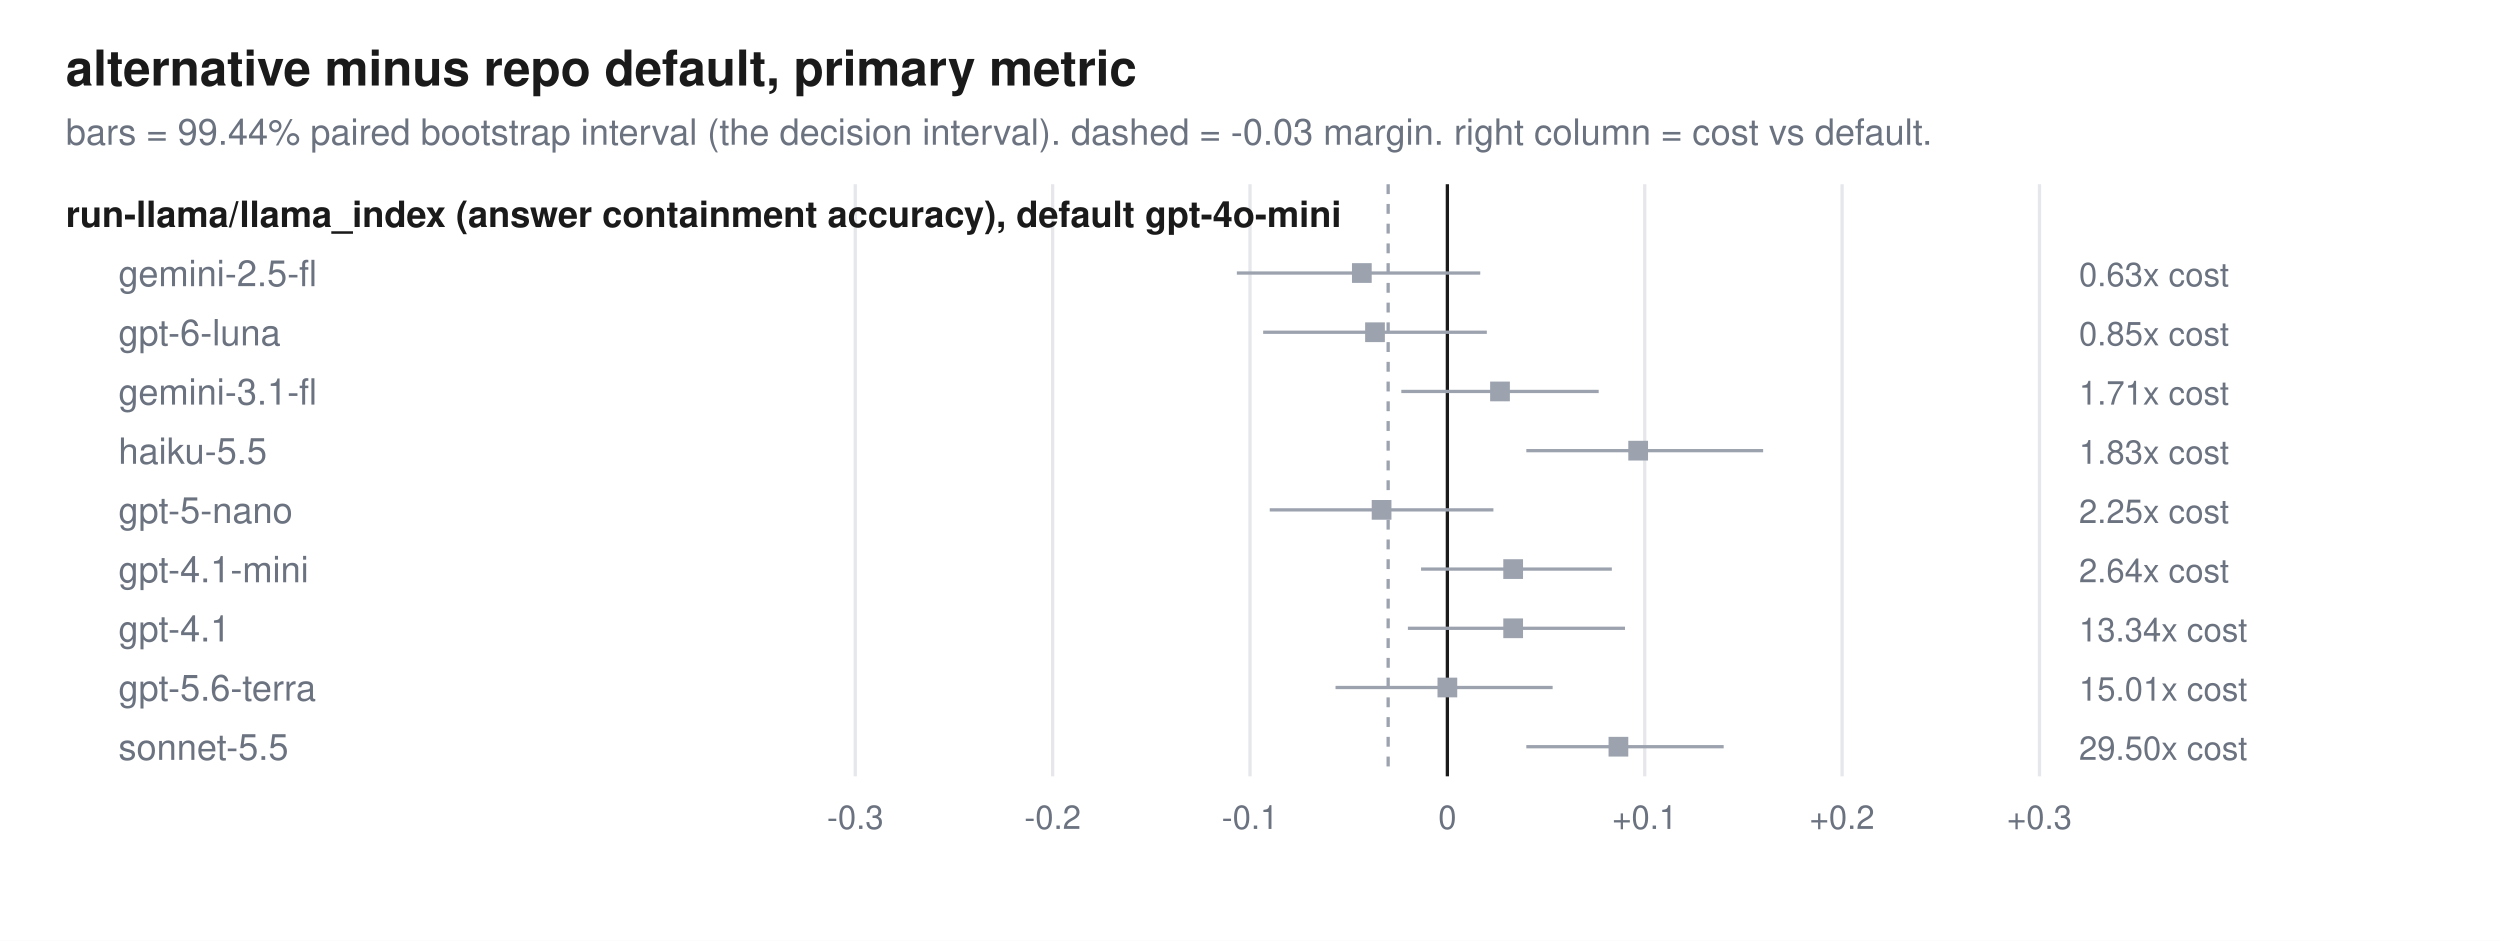
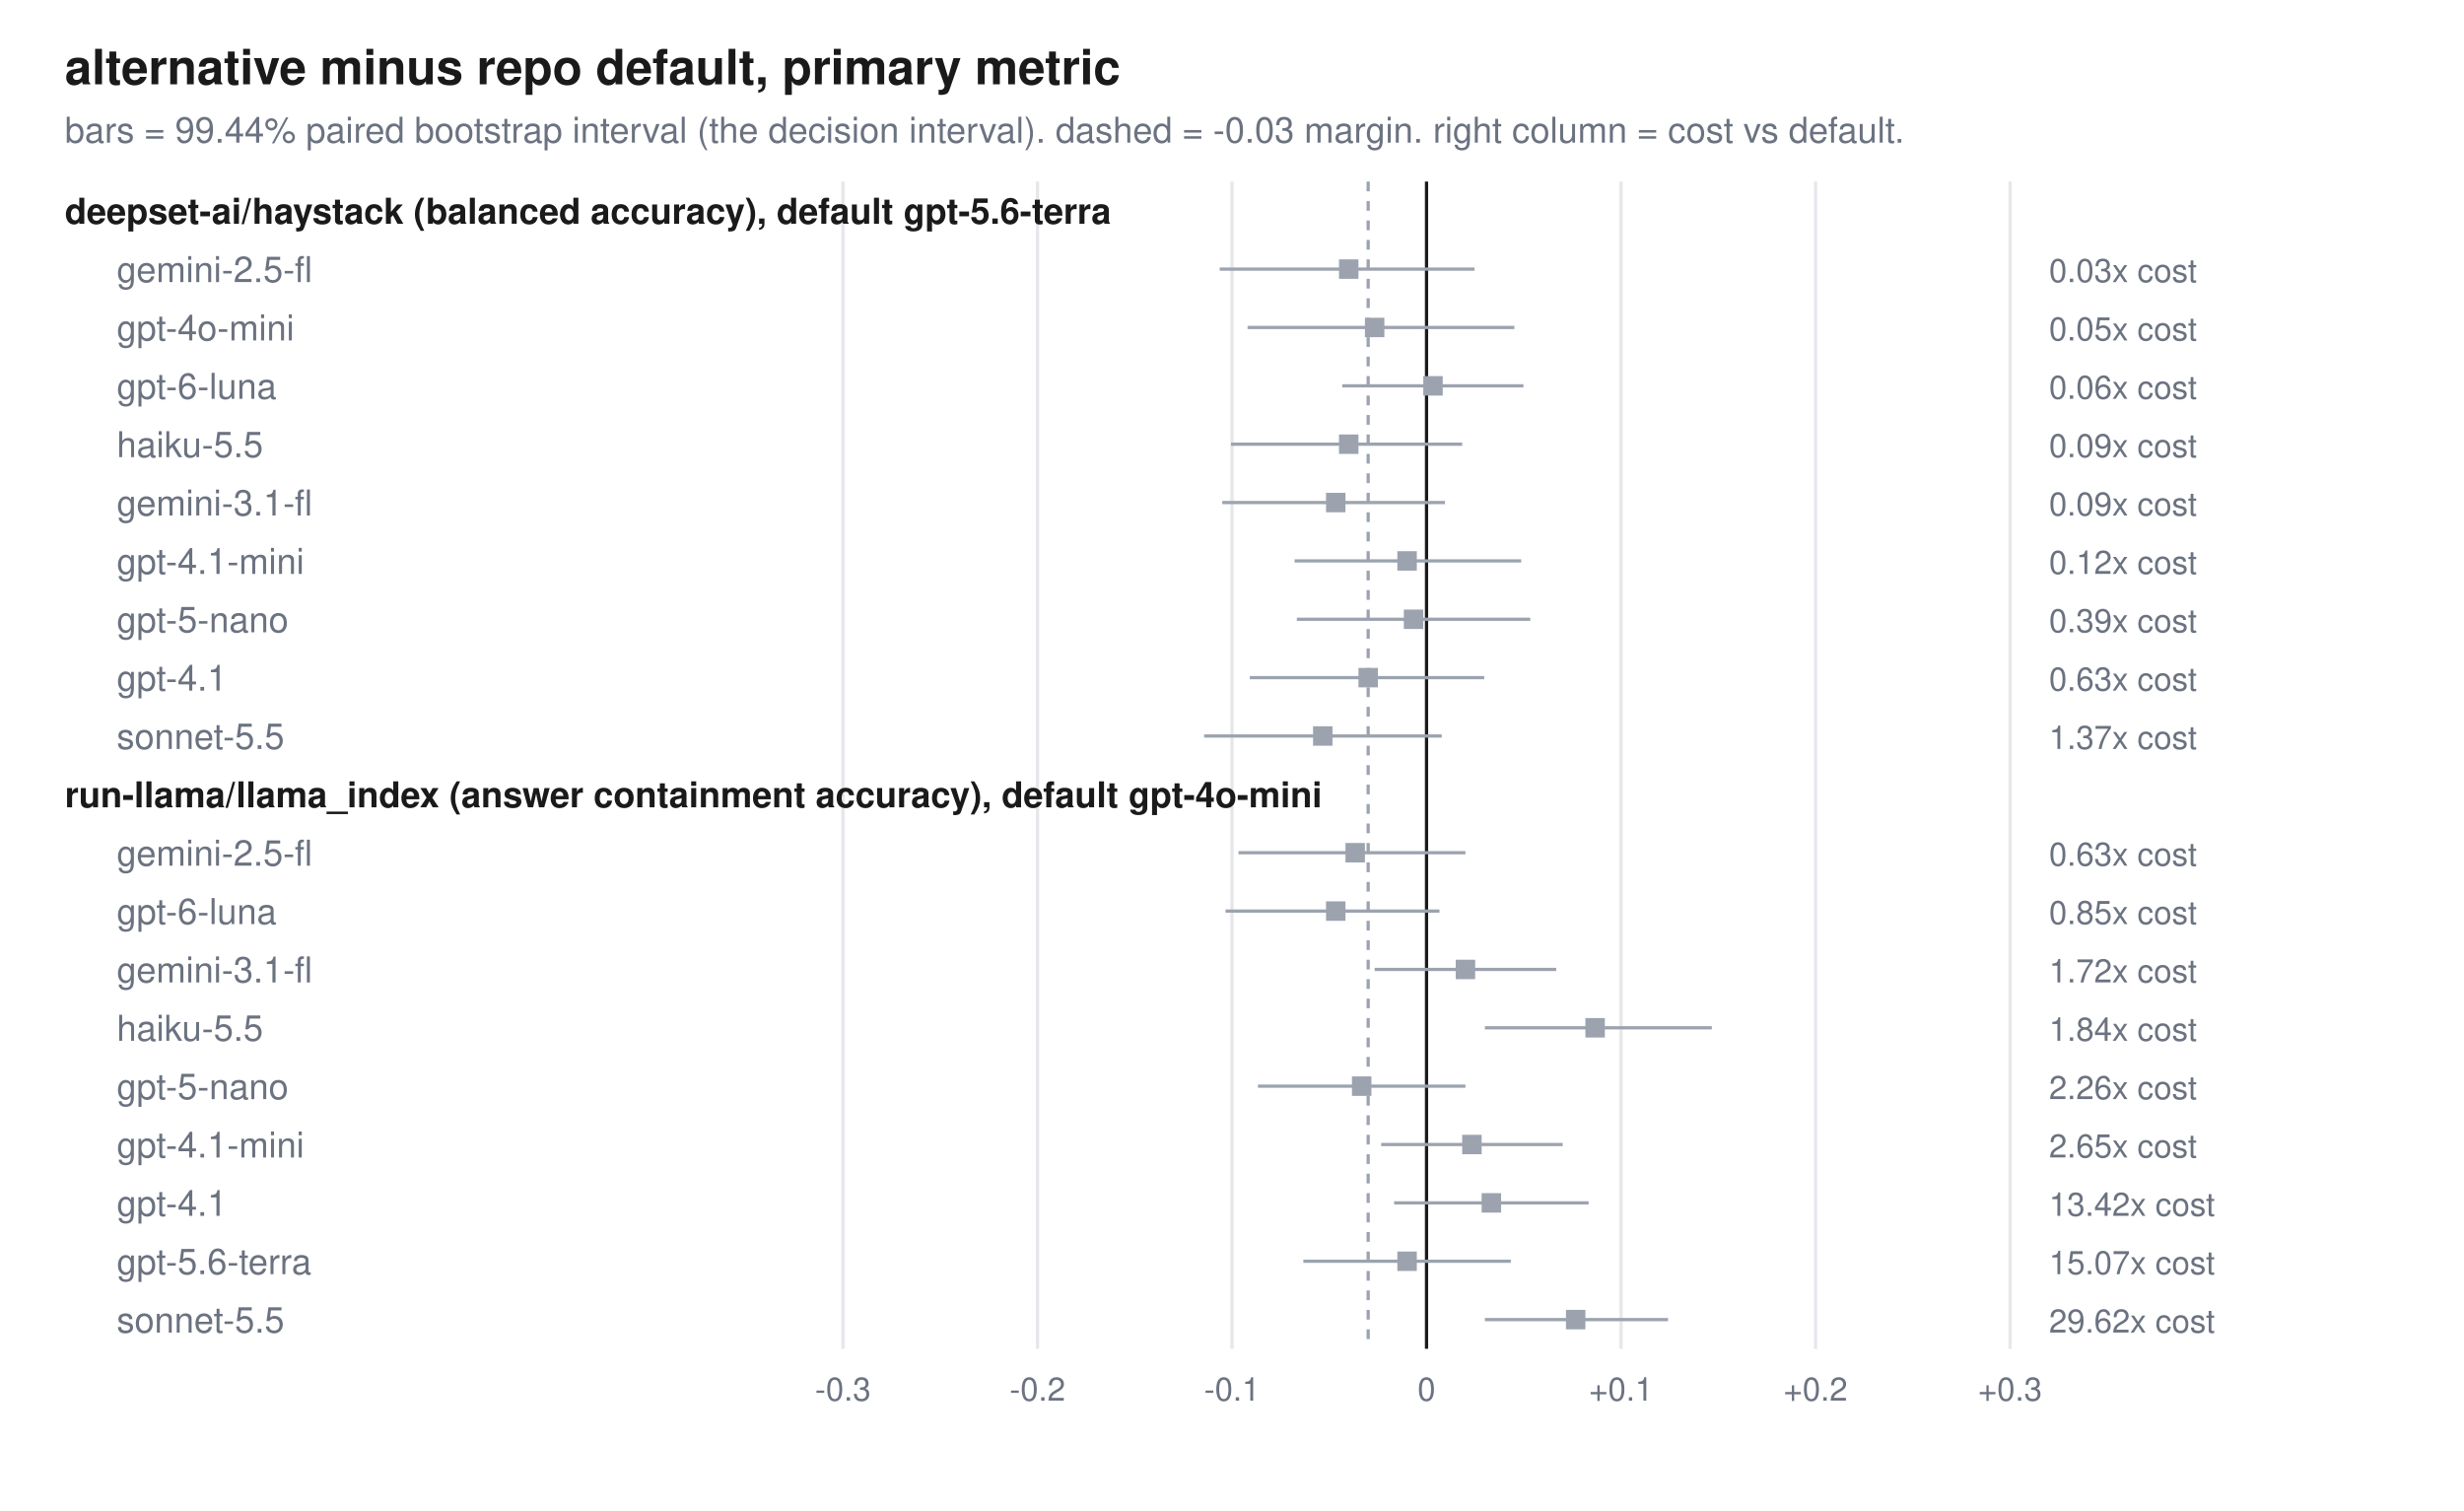
- <svg xmlns="http://www.w3.org/2000/svg" width="760" height="286" viewBox="0 0 760 286">
-   <rect width="760" height="286" fill="#FFFFFF" />
+ <svg xmlns="http://www.w3.org/2000/svg" width="760" height="466" viewBox="0 0 760 466">
+   <rect width="760" height="466" fill="#FFFFFF" />
  <text x="20.0" y="26.0" font-family="Manrope, -apple-system, Helvetica, Arial, sans-serif" font-size="15" font-weight="600" fill="#1A1A1A" text-anchor="start">alternative minus repo default, primary metric</text>
  <text x="20.0" y="44.0" font-family="Manrope, -apple-system, Helvetica, Arial, sans-serif" font-size="11" font-weight="400" fill="#6B7280" text-anchor="start">bars = 99.44% paired bootstrap interval (the decision interval). dashed = -0.03 margin. right column = cost vs default.</text>
-   <line x1="260.0" y1="56.0" x2="260.0" y2="236.0" stroke="#E5E7EB" stroke-width="1" />
-   <text x="260.0" y="252.0" font-family="Manrope, -apple-system, Helvetica, Arial, sans-serif" font-size="10" font-weight="400" fill="#6B7280" text-anchor="middle">-0.3</text>
-   <line x1="320.0" y1="56.0" x2="320.0" y2="236.0" stroke="#E5E7EB" stroke-width="1" />
-   <text x="320.0" y="252.0" font-family="Manrope, -apple-system, Helvetica, Arial, sans-serif" font-size="10" font-weight="400" fill="#6B7280" text-anchor="middle">-0.2</text>
-   <line x1="380.0" y1="56.0" x2="380.0" y2="236.0" stroke="#E5E7EB" stroke-width="1" />
-   <text x="380.0" y="252.0" font-family="Manrope, -apple-system, Helvetica, Arial, sans-serif" font-size="10" font-weight="400" fill="#6B7280" text-anchor="middle">-0.1</text>
-   <line x1="440.0" y1="56.0" x2="440.0" y2="236.0" stroke="#1A1A1A" stroke-width="1" />
-   <text x="440.0" y="252.0" font-family="Manrope, -apple-system, Helvetica, Arial, sans-serif" font-size="10" font-weight="400" fill="#6B7280" text-anchor="middle">0</text>
-   <line x1="500.0" y1="56.0" x2="500.0" y2="236.0" stroke="#E5E7EB" stroke-width="1" />
-   <text x="500.0" y="252.0" font-family="Manrope, -apple-system, Helvetica, Arial, sans-serif" font-size="10" font-weight="400" fill="#6B7280" text-anchor="middle">+0.1</text>
-   <line x1="560.0" y1="56.0" x2="560.0" y2="236.0" stroke="#E5E7EB" stroke-width="1" />
-   <text x="560.0" y="252.0" font-family="Manrope, -apple-system, Helvetica, Arial, sans-serif" font-size="10" font-weight="400" fill="#6B7280" text-anchor="middle">+0.2</text>
-   <line x1="620.0" y1="56.0" x2="620.0" y2="236.0" stroke="#E5E7EB" stroke-width="1" />
-   <text x="620.0" y="252.0" font-family="Manrope, -apple-system, Helvetica, Arial, sans-serif" font-size="10" font-weight="400" fill="#6B7280" text-anchor="middle">+0.3</text>
-   <line x1="422.0" y1="56.0" x2="422.0" y2="236.0" stroke="#9CA3AF" stroke-width="1" stroke-dasharray="3,3" />
-   <text x="20.0" y="69.0" font-family="Manrope, -apple-system, Helvetica, Arial, sans-serif" font-size="11" font-weight="600" fill="#1A1A1A" text-anchor="start">run-llama/llama_index (answer containment accuracy), default gpt-4o-mini</text>
+   <line x1="260.0" y1="56.0" x2="260.0" y2="416.0" stroke="#E5E7EB" stroke-width="1" />
+   <text x="260.0" y="432.0" font-family="Manrope, -apple-system, Helvetica, Arial, sans-serif" font-size="10" font-weight="400" fill="#6B7280" text-anchor="middle">-0.3</text>
+   <line x1="320.0" y1="56.0" x2="320.0" y2="416.0" stroke="#E5E7EB" stroke-width="1" />
+   <text x="320.0" y="432.0" font-family="Manrope, -apple-system, Helvetica, Arial, sans-serif" font-size="10" font-weight="400" fill="#6B7280" text-anchor="middle">-0.2</text>
+   <line x1="380.0" y1="56.0" x2="380.0" y2="416.0" stroke="#E5E7EB" stroke-width="1" />
+   <text x="380.0" y="432.0" font-family="Manrope, -apple-system, Helvetica, Arial, sans-serif" font-size="10" font-weight="400" fill="#6B7280" text-anchor="middle">-0.1</text>
+   <line x1="440.0" y1="56.0" x2="440.0" y2="416.0" stroke="#1A1A1A" stroke-width="1" />
+   <text x="440.0" y="432.0" font-family="Manrope, -apple-system, Helvetica, Arial, sans-serif" font-size="10" font-weight="400" fill="#6B7280" text-anchor="middle">0</text>
+   <line x1="500.0" y1="56.0" x2="500.0" y2="416.0" stroke="#E5E7EB" stroke-width="1" />
+   <text x="500.0" y="432.0" font-family="Manrope, -apple-system, Helvetica, Arial, sans-serif" font-size="10" font-weight="400" fill="#6B7280" text-anchor="middle">+0.1</text>
+   <line x1="560.0" y1="56.0" x2="560.0" y2="416.0" stroke="#E5E7EB" stroke-width="1" />
+   <text x="560.0" y="432.0" font-family="Manrope, -apple-system, Helvetica, Arial, sans-serif" font-size="10" font-weight="400" fill="#6B7280" text-anchor="middle">+0.2</text>
+   <line x1="620.0" y1="56.0" x2="620.0" y2="416.0" stroke="#E5E7EB" stroke-width="1" />
+   <text x="620.0" y="432.0" font-family="Manrope, -apple-system, Helvetica, Arial, sans-serif" font-size="10" font-weight="400" fill="#6B7280" text-anchor="middle">+0.3</text>
+   <line x1="422.0" y1="56.0" x2="422.0" y2="416.0" stroke="#9CA3AF" stroke-width="1" stroke-dasharray="3,3" />
+   <text x="20.0" y="69.0" font-family="Manrope, -apple-system, Helvetica, Arial, sans-serif" font-size="11" font-weight="600" fill="#1A1A1A" text-anchor="start">deepset-ai/haystack (balanced accuracy), default gpt-5.6-terra</text>
  <text x="36.0" y="87.0" font-family="Manrope, -apple-system, Helvetica, Arial, sans-serif" font-size="11" font-weight="400" fill="#6B7280" text-anchor="start">gemini-2.5-fl</text>
-   <line x1="376.0" y1="83.0" x2="450.0" y2="83.0" stroke="#9CA3AF" stroke-width="1" />
-   <rect x="411.0" y="80.0" width="6" height="6" fill="#9CA3AF" />
-   <text x="632.0" y="87.0" font-family="Manrope, -apple-system, Helvetica, Arial, sans-serif" font-size="10" font-weight="400" fill="#6B7280" text-anchor="start">0.63x cost</text>
-   <text x="36.0" y="105.0" font-family="Manrope, -apple-system, Helvetica, Arial, sans-serif" font-size="11" font-weight="400" fill="#6B7280" text-anchor="start">gpt-6-luna</text>
-   <line x1="384.0" y1="101.0" x2="452.0" y2="101.0" stroke="#9CA3AF" stroke-width="1" />
-   <rect x="415.0" y="98.0" width="6" height="6" fill="#9CA3AF" />
-   <text x="632.0" y="105.0" font-family="Manrope, -apple-system, Helvetica, Arial, sans-serif" font-size="10" font-weight="400" fill="#6B7280" text-anchor="start">0.85x cost</text>
-   <text x="36.0" y="123.0" font-family="Manrope, -apple-system, Helvetica, Arial, sans-serif" font-size="11" font-weight="400" fill="#6B7280" text-anchor="start">gemini-3.1-fl</text>
-   <line x1="426.0" y1="119.0" x2="486.0" y2="119.0" stroke="#9CA3AF" stroke-width="1" />
-   <rect x="453.0" y="116.0" width="6" height="6" fill="#9CA3AF" />
-   <text x="632.0" y="123.0" font-family="Manrope, -apple-system, Helvetica, Arial, sans-serif" font-size="10" font-weight="400" fill="#6B7280" text-anchor="start">1.71x cost</text>
+   <line x1="376.2" y1="83.0" x2="454.8" y2="83.0" stroke="#9CA3AF" stroke-width="1" />
+   <rect x="413.0" y="80.0" width="6" height="6" fill="#9CA3AF" />
+   <text x="632.0" y="87.0" font-family="Manrope, -apple-system, Helvetica, Arial, sans-serif" font-size="10" font-weight="400" fill="#6B7280" text-anchor="start">0.03x cost</text>
+   <text x="36.0" y="105.0" font-family="Manrope, -apple-system, Helvetica, Arial, sans-serif" font-size="11" font-weight="400" fill="#6B7280" text-anchor="start">gpt-4o-mini</text>
+   <line x1="384.8" y1="101.0" x2="467.1" y2="101.0" stroke="#9CA3AF" stroke-width="1" />
+   <rect x="421.0" y="98.0" width="6" height="6" fill="#9CA3AF" />
+   <text x="632.0" y="105.0" font-family="Manrope, -apple-system, Helvetica, Arial, sans-serif" font-size="10" font-weight="400" fill="#6B7280" text-anchor="start">0.05x cost</text>
+   <text x="36.0" y="123.0" font-family="Manrope, -apple-system, Helvetica, Arial, sans-serif" font-size="11" font-weight="400" fill="#6B7280" text-anchor="start">gpt-6-luna</text>
+   <line x1="414.0" y1="119.0" x2="469.9" y2="119.0" stroke="#9CA3AF" stroke-width="1" />
+   <rect x="439.0" y="116.0" width="6" height="6" fill="#9CA3AF" />
+   <text x="632.0" y="123.0" font-family="Manrope, -apple-system, Helvetica, Arial, sans-serif" font-size="10" font-weight="400" fill="#6B7280" text-anchor="start">0.06x cost</text>
  <text x="36.0" y="141.0" font-family="Manrope, -apple-system, Helvetica, Arial, sans-serif" font-size="11" font-weight="400" fill="#6B7280" text-anchor="start">haiku-5.5</text>
-   <line x1="464.0" y1="137.0" x2="536.0" y2="137.0" stroke="#9CA3AF" stroke-width="1" />
-   <rect x="495.0" y="134.0" width="6" height="6" fill="#9CA3AF" />
-   <text x="632.0" y="141.0" font-family="Manrope, -apple-system, Helvetica, Arial, sans-serif" font-size="10" font-weight="400" fill="#6B7280" text-anchor="start">1.83x cost</text>
-   <text x="36.0" y="159.0" font-family="Manrope, -apple-system, Helvetica, Arial, sans-serif" font-size="11" font-weight="400" fill="#6B7280" text-anchor="start">gpt-5-nano</text>
-   <line x1="386.0" y1="155.0" x2="454.0" y2="155.0" stroke="#9CA3AF" stroke-width="1" />
-   <rect x="417.0" y="152.0" width="6" height="6" fill="#9CA3AF" />
-   <text x="632.0" y="159.0" font-family="Manrope, -apple-system, Helvetica, Arial, sans-serif" font-size="10" font-weight="400" fill="#6B7280" text-anchor="start">2.25x cost</text>
+   <line x1="379.7" y1="137.0" x2="451.0" y2="137.0" stroke="#9CA3AF" stroke-width="1" />
+   <rect x="413.0" y="134.0" width="6" height="6" fill="#9CA3AF" />
+   <text x="632.0" y="141.0" font-family="Manrope, -apple-system, Helvetica, Arial, sans-serif" font-size="10" font-weight="400" fill="#6B7280" text-anchor="start">0.09x cost</text>
+   <text x="36.0" y="159.0" font-family="Manrope, -apple-system, Helvetica, Arial, sans-serif" font-size="11" font-weight="400" fill="#6B7280" text-anchor="start">gemini-3.1-fl</text>
+   <line x1="377.0" y1="155.0" x2="445.7" y2="155.0" stroke="#9CA3AF" stroke-width="1" />
+   <rect x="409.0" y="152.0" width="6" height="6" fill="#9CA3AF" />
+   <text x="632.0" y="159.0" font-family="Manrope, -apple-system, Helvetica, Arial, sans-serif" font-size="10" font-weight="400" fill="#6B7280" text-anchor="start">0.09x cost</text>
  <text x="36.0" y="177.0" font-family="Manrope, -apple-system, Helvetica, Arial, sans-serif" font-size="11" font-weight="400" fill="#6B7280" text-anchor="start">gpt-4.1-mini</text>
-   <line x1="432.0" y1="173.0" x2="490.0" y2="173.0" stroke="#9CA3AF" stroke-width="1" />
-   <rect x="457.0" y="170.0" width="6" height="6" fill="#9CA3AF" />
-   <text x="632.0" y="177.0" font-family="Manrope, -apple-system, Helvetica, Arial, sans-serif" font-size="10" font-weight="400" fill="#6B7280" text-anchor="start">2.64x cost</text>
-   <text x="36.0" y="195.0" font-family="Manrope, -apple-system, Helvetica, Arial, sans-serif" font-size="11" font-weight="400" fill="#6B7280" text-anchor="start">gpt-4.1</text>
-   <line x1="428.0" y1="191.0" x2="494.0" y2="191.0" stroke="#9CA3AF" stroke-width="1" />
-   <rect x="457.0" y="188.0" width="6" height="6" fill="#9CA3AF" />
-   <text x="632.0" y="195.0" font-family="Manrope, -apple-system, Helvetica, Arial, sans-serif" font-size="10" font-weight="400" fill="#6B7280" text-anchor="start">13.34x cost</text>
-   <text x="36.0" y="213.0" font-family="Manrope, -apple-system, Helvetica, Arial, sans-serif" font-size="11" font-weight="400" fill="#6B7280" text-anchor="start">gpt-5.6-terra</text>
-   <line x1="406.0" y1="209.0" x2="472.0" y2="209.0" stroke="#9CA3AF" stroke-width="1" />
-   <rect x="437.0" y="206.0" width="6" height="6" fill="#9CA3AF" />
-   <text x="632.0" y="213.0" font-family="Manrope, -apple-system, Helvetica, Arial, sans-serif" font-size="10" font-weight="400" fill="#6B7280" text-anchor="start">15.01x cost</text>
+   <line x1="399.3" y1="173.0" x2="469.2" y2="173.0" stroke="#9CA3AF" stroke-width="1" />
+   <rect x="431.0" y="170.0" width="6" height="6" fill="#9CA3AF" />
+   <text x="632.0" y="177.0" font-family="Manrope, -apple-system, Helvetica, Arial, sans-serif" font-size="10" font-weight="400" fill="#6B7280" text-anchor="start">0.12x cost</text>
+   <text x="36.0" y="195.0" font-family="Manrope, -apple-system, Helvetica, Arial, sans-serif" font-size="11" font-weight="400" fill="#6B7280" text-anchor="start">gpt-5-nano</text>
+   <line x1="400.0" y1="191.0" x2="472.0" y2="191.0" stroke="#9CA3AF" stroke-width="1" />
+   <rect x="433.0" y="188.0" width="6" height="6" fill="#9CA3AF" />
+   <text x="632.0" y="195.0" font-family="Manrope, -apple-system, Helvetica, Arial, sans-serif" font-size="10" font-weight="400" fill="#6B7280" text-anchor="start">0.39x cost</text>
+   <text x="36.0" y="213.0" font-family="Manrope, -apple-system, Helvetica, Arial, sans-serif" font-size="11" font-weight="400" fill="#6B7280" text-anchor="start">gpt-4.1</text>
+   <line x1="385.5" y1="209.0" x2="457.8" y2="209.0" stroke="#9CA3AF" stroke-width="1" />
+   <rect x="419.0" y="206.0" width="6" height="6" fill="#9CA3AF" />
+   <text x="632.0" y="213.0" font-family="Manrope, -apple-system, Helvetica, Arial, sans-serif" font-size="10" font-weight="400" fill="#6B7280" text-anchor="start">0.63x cost</text>
  <text x="36.0" y="231.0" font-family="Manrope, -apple-system, Helvetica, Arial, sans-serif" font-size="11" font-weight="400" fill="#6B7280" text-anchor="start">sonnet-5.5</text>
-   <line x1="464.0" y1="227.0" x2="524.0" y2="227.0" stroke="#9CA3AF" stroke-width="1" />
-   <rect x="489.0" y="224.0" width="6" height="6" fill="#9CA3AF" />
-   <text x="632.0" y="231.0" font-family="Manrope, -apple-system, Helvetica, Arial, sans-serif" font-size="10" font-weight="400" fill="#6B7280" text-anchor="start">29.50x cost</text>
+   <line x1="371.4" y1="227.0" x2="444.7" y2="227.0" stroke="#9CA3AF" stroke-width="1" />
+   <rect x="405.0" y="224.0" width="6" height="6" fill="#9CA3AF" />
+   <text x="632.0" y="231.0" font-family="Manrope, -apple-system, Helvetica, Arial, sans-serif" font-size="10" font-weight="400" fill="#6B7280" text-anchor="start">1.37x cost</text>
+   <text x="20.0" y="249.0" font-family="Manrope, -apple-system, Helvetica, Arial, sans-serif" font-size="11" font-weight="600" fill="#1A1A1A" text-anchor="start">run-llama/llama_index (answer containment accuracy), default gpt-4o-mini</text>
+   <text x="36.0" y="267.0" font-family="Manrope, -apple-system, Helvetica, Arial, sans-serif" font-size="11" font-weight="400" fill="#6B7280" text-anchor="start">gemini-2.5-fl</text>
+   <line x1="382.0" y1="263.0" x2="452.0" y2="263.0" stroke="#9CA3AF" stroke-width="1" />
+   <rect x="415.0" y="260.0" width="6" height="6" fill="#9CA3AF" />
+   <text x="632.0" y="267.0" font-family="Manrope, -apple-system, Helvetica, Arial, sans-serif" font-size="10" font-weight="400" fill="#6B7280" text-anchor="start">0.63x cost</text>
+   <text x="36.0" y="285.0" font-family="Manrope, -apple-system, Helvetica, Arial, sans-serif" font-size="11" font-weight="400" fill="#6B7280" text-anchor="start">gpt-6-luna</text>
+   <line x1="378.0" y1="281.0" x2="444.0" y2="281.0" stroke="#9CA3AF" stroke-width="1" />
+   <rect x="409.0" y="278.0" width="6" height="6" fill="#9CA3AF" />
+   <text x="632.0" y="285.0" font-family="Manrope, -apple-system, Helvetica, Arial, sans-serif" font-size="10" font-weight="400" fill="#6B7280" text-anchor="start">0.85x cost</text>
+   <text x="36.0" y="303.0" font-family="Manrope, -apple-system, Helvetica, Arial, sans-serif" font-size="11" font-weight="400" fill="#6B7280" text-anchor="start">gemini-3.1-fl</text>
+   <line x1="424.0" y1="299.0" x2="480.0" y2="299.0" stroke="#9CA3AF" stroke-width="1" />
+   <rect x="449.0" y="296.0" width="6" height="6" fill="#9CA3AF" />
+   <text x="632.0" y="303.0" font-family="Manrope, -apple-system, Helvetica, Arial, sans-serif" font-size="10" font-weight="400" fill="#6B7280" text-anchor="start">1.72x cost</text>
+   <text x="36.0" y="321.0" font-family="Manrope, -apple-system, Helvetica, Arial, sans-serif" font-size="11" font-weight="400" fill="#6B7280" text-anchor="start">haiku-5.5</text>
+   <line x1="458.0" y1="317.0" x2="528.0" y2="317.0" stroke="#9CA3AF" stroke-width="1" />
+   <rect x="489.0" y="314.0" width="6" height="6" fill="#9CA3AF" />
+   <text x="632.0" y="321.0" font-family="Manrope, -apple-system, Helvetica, Arial, sans-serif" font-size="10" font-weight="400" fill="#6B7280" text-anchor="start">1.84x cost</text>
+   <text x="36.0" y="339.0" font-family="Manrope, -apple-system, Helvetica, Arial, sans-serif" font-size="11" font-weight="400" fill="#6B7280" text-anchor="start">gpt-5-nano</text>
+   <line x1="388.0" y1="335.0" x2="452.0" y2="335.0" stroke="#9CA3AF" stroke-width="1" />
+   <rect x="417.0" y="332.0" width="6" height="6" fill="#9CA3AF" />
+   <text x="632.0" y="339.0" font-family="Manrope, -apple-system, Helvetica, Arial, sans-serif" font-size="10" font-weight="400" fill="#6B7280" text-anchor="start">2.26x cost</text>
+   <text x="36.0" y="357.0" font-family="Manrope, -apple-system, Helvetica, Arial, sans-serif" font-size="11" font-weight="400" fill="#6B7280" text-anchor="start">gpt-4.1-mini</text>
+   <line x1="426.0" y1="353.0" x2="482.0" y2="353.0" stroke="#9CA3AF" stroke-width="1" />
+   <rect x="451.0" y="350.0" width="6" height="6" fill="#9CA3AF" />
+   <text x="632.0" y="357.0" font-family="Manrope, -apple-system, Helvetica, Arial, sans-serif" font-size="10" font-weight="400" fill="#6B7280" text-anchor="start">2.65x cost</text>
+   <text x="36.0" y="375.0" font-family="Manrope, -apple-system, Helvetica, Arial, sans-serif" font-size="11" font-weight="400" fill="#6B7280" text-anchor="start">gpt-4.1</text>
+   <line x1="430.0" y1="371.0" x2="490.0" y2="371.0" stroke="#9CA3AF" stroke-width="1" />
+   <rect x="457.0" y="368.0" width="6" height="6" fill="#9CA3AF" />
+   <text x="632.0" y="375.0" font-family="Manrope, -apple-system, Helvetica, Arial, sans-serif" font-size="10" font-weight="400" fill="#6B7280" text-anchor="start">13.42x cost</text>
+   <text x="36.0" y="393.0" font-family="Manrope, -apple-system, Helvetica, Arial, sans-serif" font-size="11" font-weight="400" fill="#6B7280" text-anchor="start">gpt-5.6-terra</text>
+   <line x1="402.0" y1="389.0" x2="466.0" y2="389.0" stroke="#9CA3AF" stroke-width="1" />
+   <rect x="431.0" y="386.0" width="6" height="6" fill="#9CA3AF" />
+   <text x="632.0" y="393.0" font-family="Manrope, -apple-system, Helvetica, Arial, sans-serif" font-size="10" font-weight="400" fill="#6B7280" text-anchor="start">15.07x cost</text>
+   <text x="36.0" y="411.0" font-family="Manrope, -apple-system, Helvetica, Arial, sans-serif" font-size="11" font-weight="400" fill="#6B7280" text-anchor="start">sonnet-5.5</text>
+   <line x1="458.0" y1="407.0" x2="514.5" y2="407.0" stroke="#9CA3AF" stroke-width="1" />
+   <rect x="483.0" y="404.0" width="6" height="6" fill="#9CA3AF" />
+   <text x="632.0" y="411.0" font-family="Manrope, -apple-system, Helvetica, Arial, sans-serif" font-size="10" font-weight="400" fill="#6B7280" text-anchor="start">29.62x cost</text>
</svg>
